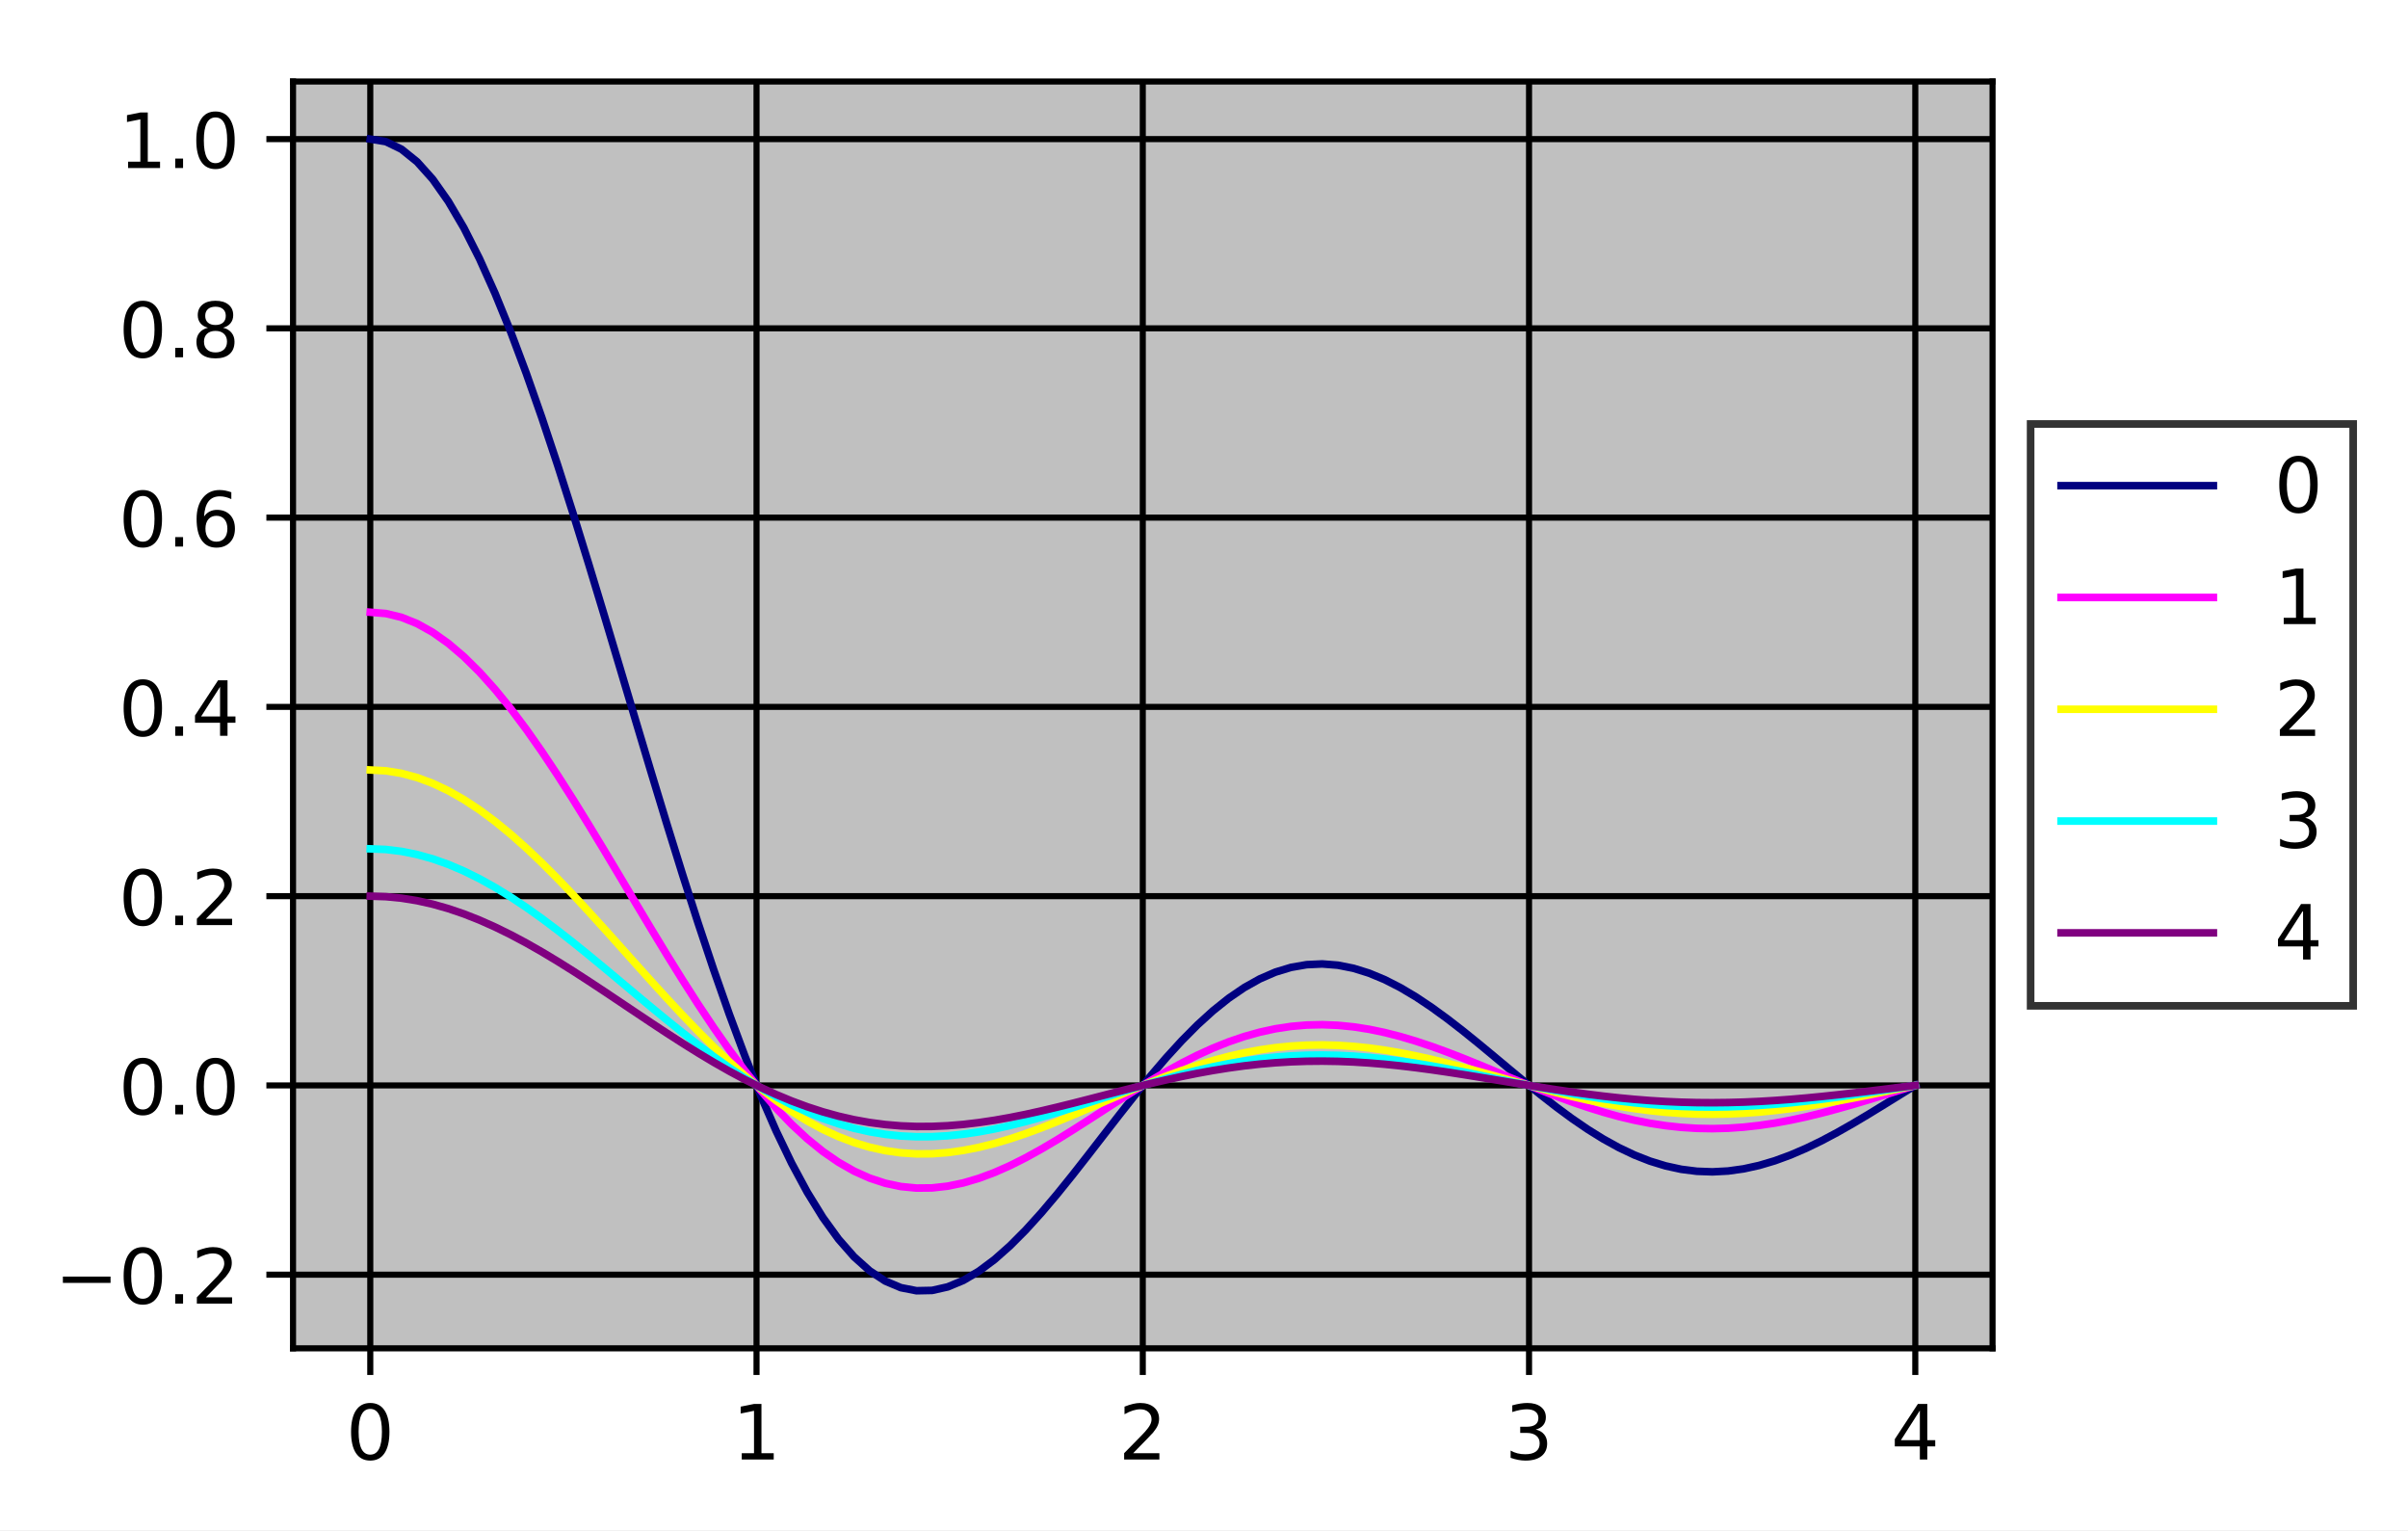
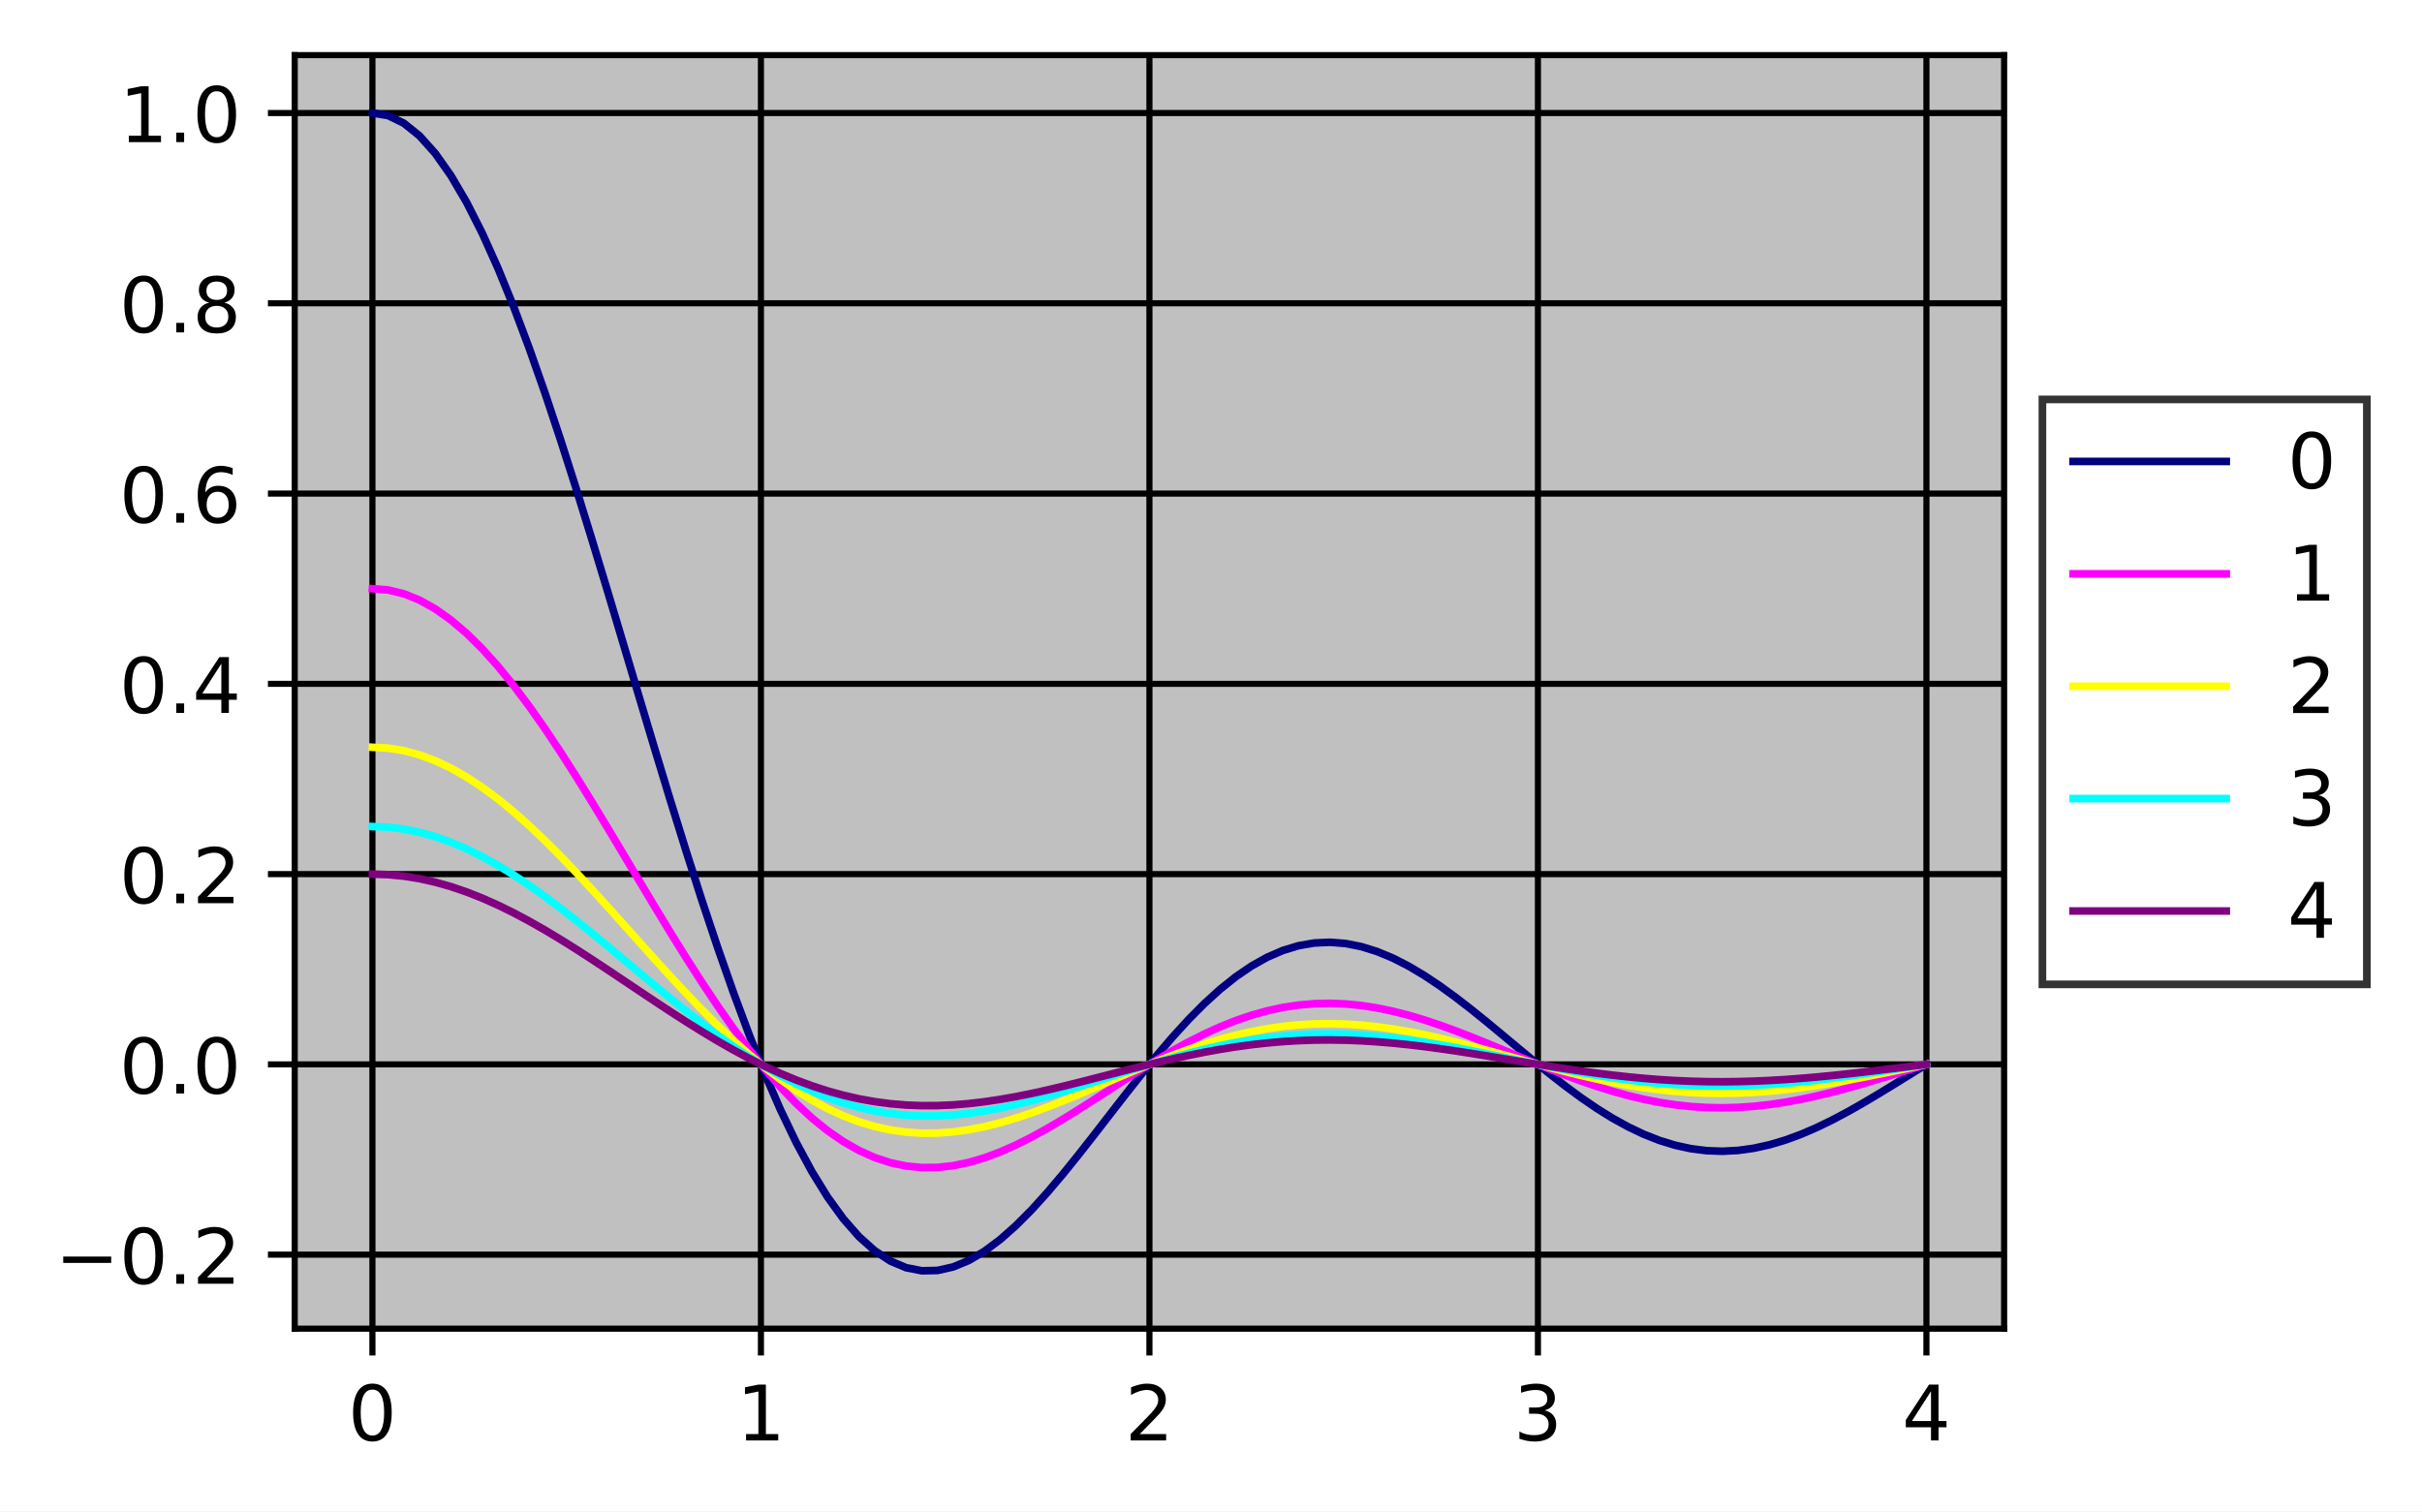
- <svg xmlns="http://www.w3.org/2000/svg" xmlns:xlink="http://www.w3.org/1999/xlink" height="200.898pt" version="1.1" viewBox="0 0 316.245 200.898" width="316.245pt">
+ <svg xmlns="http://www.w3.org/2000/svg" xmlns:xlink="http://www.w3.org/1999/xlink" height="197.398pt" version="1.1" viewBox="0 0 316.245 197.398" width="316.245pt">
  <defs>
    <style type="text/css">
- *{stroke-linecap:butt;stroke-linejoin:round;}
+ *{stroke-linecap:butt;stroke-linejoin:round;white-space:pre;}
  </style>
  </defs>
  <g id="figure_1">
    <g id="patch_1">
-       <path d="M 0 200.898  L 316.245 200.898  L 316.245 0  L 0 0  z " style="fill:#ffffff;" />
+       <path d="M 0 197.398  L 316.245 197.398  L 316.245 0  L 0 0  z " style="fill:#ffffff;" />
    </g>
    <g id="axes_1">
      <g id="patch_2">
-         <path d="M 38.483 177.02  L 261.683 177.02  L 261.683 10.7  L 38.483 10.7  z " style="fill:#c0c0c0;" />
+         <path d="M 38.483 173.52  L 261.683 173.52  L 261.683 7.2  L 38.483 7.2  z " style="fill:#c0c0c0;" />
      </g>
      <g id="matplotlib.axis_1">
        <g id="xtick_1">
          <g id="line2d_1">
-             <path clip-path="url(#p904622901c)" d="M 48.628 177.02  L 48.628 10.7  " style="fill:none;stroke:#000000;stroke-linecap:square;stroke-width:0.8;" />
+             <path clip-path="url(#pf56cf58791)" d="M 48.628 173.52  L 48.628 7.2  " style="fill:none;stroke:#000000;stroke-linecap:square;stroke-width:0.8;" />
          </g>
          <g id="line2d_2">
            <defs>
-               <path d="M 0 0  L 0 3.5  " id="m7b0f133950" style="stroke:#000000;stroke-width:0.8;" />
-             </defs>
-             <g>
-               <use style="stroke:#000000;stroke-width:0.8;" x="48.628" xlink:href="#m7b0f133950" y="177.02" />
+               <path d="M 0 0  L 0 3.5  " id="m01acabe950" style="stroke:#000000;stroke-width:0.8;" />
+             </defs>
+             <g>
+               <use style="stroke:#000000;stroke-width:0.8;" x="48.628" xlink:href="#m01acabe950" y="173.52" />
            </g>
          </g>
          <g id="text_1">
            <defs>
              <path d="M 31.781 66.406  Q 24.172 66.406 20.328 58.906  Q 16.5 51.422 16.5 36.375  Q 16.5 21.391 20.328 13.891  Q 24.172 6.391 31.781 6.391  Q 39.453 6.391 43.281 13.891  Q 47.125 21.391 47.125 36.375  Q 47.125 51.422 43.281 58.906  Q 39.453 66.406 31.781 66.406  z M 31.781 74.219  Q 44.047 74.219 50.516 64.516  Q 56.984 54.828 56.984 36.375  Q 56.984 17.969 50.516 8.266  Q 44.047 -1.422 31.781 -1.422  Q 19.531 -1.422 13.062 8.266  Q 6.594 17.969 6.594 36.375  Q 6.594 54.828 13.062 64.516  Q 19.531 74.219 31.781 74.219  z " id="DejaVuSans-48" />
            </defs>
-             <g transform="translate(45.44702 191.6184)scale(0.1 -0.1)">
+             <g transform="translate(45.44702 188.1184)scale(0.1 -0.1)">
              <use xlink:href="#DejaVuSans-48" />
            </g>
          </g>
        </g>
        <g id="xtick_2">
          <g id="line2d_3">
-             <path clip-path="url(#p904622901c)" d="M 99.356 177.02  L 99.356 10.7  " style="fill:none;stroke:#000000;stroke-linecap:square;stroke-width:0.8;" />
+             <path clip-path="url(#pf56cf58791)" d="M 99.356 173.52  L 99.356 7.2  " style="fill:none;stroke:#000000;stroke-linecap:square;stroke-width:0.8;" />
          </g>
          <g id="line2d_4">
            <g>
-               <use style="stroke:#000000;stroke-width:0.8;" x="99.356" xlink:href="#m7b0f133950" y="177.02" />
+               <use style="stroke:#000000;stroke-width:0.8;" x="99.356" xlink:href="#m01acabe950" y="173.52" />
            </g>
          </g>
          <g id="text_2">
            <defs>
              <path d="M 12.406 8.297  L 28.516 8.297  L 28.516 63.922  L 10.984 60.406  L 10.984 69.391  L 28.422 72.906  L 38.281 72.906  L 38.281 8.297  L 54.391 8.297  L 54.391 0  L 12.406 0  z " id="DejaVuSans-49" />
            </defs>
-             <g transform="translate(96.17429 191.6184)scale(0.1 -0.1)">
+             <g transform="translate(96.17429 188.1184)scale(0.1 -0.1)">
              <use xlink:href="#DejaVuSans-49" />
            </g>
          </g>
        </g>
        <g id="xtick_3">
          <g id="line2d_5">
-             <path clip-path="url(#p904622901c)" d="M 150.083 177.02  L 150.083 10.7  " style="fill:none;stroke:#000000;stroke-linecap:square;stroke-width:0.8;" />
+             <path clip-path="url(#pf56cf58791)" d="M 150.083 173.52  L 150.083 7.2  " style="fill:none;stroke:#000000;stroke-linecap:square;stroke-width:0.8;" />
          </g>
          <g id="line2d_6">
            <g>
-               <use style="stroke:#000000;stroke-width:0.8;" x="150.083" xlink:href="#m7b0f133950" y="177.02" />
+               <use style="stroke:#000000;stroke-width:0.8;" x="150.083" xlink:href="#m01acabe950" y="173.52" />
            </g>
          </g>
          <g id="text_3">
            <defs>
              <path d="M 19.188 8.297  L 53.609 8.297  L 53.609 0  L 7.328 0  L 7.328 8.297  Q 12.938 14.109 22.625 23.891  Q 32.328 33.688 34.812 36.531  Q 39.547 41.844 41.422 45.531  Q 43.312 49.219 43.312 52.781  Q 43.312 58.594 39.234 62.25  Q 35.156 65.922 28.609 65.922  Q 23.969 65.922 18.812 64.312  Q 13.672 62.703 7.812 59.422  L 7.812 69.391  Q 13.766 71.781 18.938 73  Q 24.125 74.219 28.422 74.219  Q 39.75 74.219 46.484 68.547  Q 53.219 62.891 53.219 53.422  Q 53.219 48.922 51.531 44.891  Q 49.859 40.875 45.406 35.406  Q 44.188 33.984 37.641 27.219  Q 31.109 20.453 19.188 8.297  z " id="DejaVuSans-50" />
            </defs>
-             <g transform="translate(146.9016 191.6184)scale(0.1 -0.1)">
+             <g transform="translate(146.9016 188.1184)scale(0.1 -0.1)">
              <use xlink:href="#DejaVuSans-50" />
            </g>
          </g>
        </g>
        <g id="xtick_4">
          <g id="line2d_7">
-             <path clip-path="url(#p904622901c)" d="M 200.81 177.02  L 200.81 10.7  " style="fill:none;stroke:#000000;stroke-linecap:square;stroke-width:0.8;" />
+             <path clip-path="url(#pf56cf58791)" d="M 200.81 173.52  L 200.81 7.2  " style="fill:none;stroke:#000000;stroke-linecap:square;stroke-width:0.8;" />
          </g>
          <g id="line2d_8">
            <g>
-               <use style="stroke:#000000;stroke-width:0.8;" x="200.81" xlink:href="#m7b0f133950" y="177.02" />
+               <use style="stroke:#000000;stroke-width:0.8;" x="200.81" xlink:href="#m01acabe950" y="173.52" />
            </g>
          </g>
          <g id="text_4">
            <defs>
              <path d="M 40.578 39.312  Q 47.656 37.797 51.625 33  Q 55.609 28.219 55.609 21.188  Q 55.609 10.406 48.188 4.484  Q 40.766 -1.422 27.094 -1.422  Q 22.516 -1.422 17.656 -0.516  Q 12.797 0.391 7.625 2.203  L 7.625 11.719  Q 11.719 9.328 16.594 8.109  Q 21.484 6.891 26.812 6.891  Q 36.078 6.891 40.938 10.547  Q 45.797 14.203 45.797 21.188  Q 45.797 27.641 41.281 31.266  Q 36.766 34.906 28.719 34.906  L 20.219 34.906  L 20.219 43.016  L 29.109 43.016  Q 36.375 43.016 40.234 45.922  Q 44.094 48.828 44.094 54.297  Q 44.094 59.906 40.109 62.906  Q 36.141 65.922 28.719 65.922  Q 24.656 65.922 20.016 65.031  Q 15.375 64.156 9.812 62.312  L 9.812 71.094  Q 15.438 72.656 20.344 73.438  Q 25.25 74.219 29.594 74.219  Q 40.828 74.219 47.359 69.109  Q 53.906 64.016 53.906 55.328  Q 53.906 49.266 50.438 45.094  Q 46.969 40.922 40.578 39.312  z " id="DejaVuSans-51" />
            </defs>
-             <g transform="translate(197.6288 191.6184)scale(0.1 -0.1)">
+             <g transform="translate(197.6288 188.1184)scale(0.1 -0.1)">
              <use xlink:href="#DejaVuSans-51" />
            </g>
          </g>
        </g>
        <g id="xtick_5">
          <g id="line2d_9">
-             <path clip-path="url(#p904622901c)" d="M 251.537 177.02  L 251.537 10.7  " style="fill:none;stroke:#000000;stroke-linecap:square;stroke-width:0.8;" />
+             <path clip-path="url(#pf56cf58791)" d="M 251.537 173.52  L 251.537 7.2  " style="fill:none;stroke:#000000;stroke-linecap:square;stroke-width:0.8;" />
          </g>
          <g id="line2d_10">
            <g>
-               <use style="stroke:#000000;stroke-width:0.8;" x="251.537" xlink:href="#m7b0f133950" y="177.02" />
+               <use style="stroke:#000000;stroke-width:0.8;" x="251.537" xlink:href="#m01acabe950" y="173.52" />
            </g>
          </g>
          <g id="text_5">
            <defs>
              <path d="M 37.797 64.312  L 12.891 25.391  L 37.797 25.391  z M 35.203 72.906  L 47.609 72.906  L 47.609 25.391  L 58.016 25.391  L 58.016 17.188  L 47.609 17.188  L 47.609 0  L 37.797 0  L 37.797 17.188  L 4.891 17.188  L 4.891 26.703  z " id="DejaVuSans-52" />
            </defs>
-             <g transform="translate(248.3561 191.6184)scale(0.1 -0.1)">
+             <g transform="translate(248.3561 188.1184)scale(0.1 -0.1)">
              <use xlink:href="#DejaVuSans-52" />
            </g>
          </g>
        </g>
      </g>
      <g id="matplotlib.axis_2">
        <g id="ytick_1">
          <g id="line2d_11">
-             <path clip-path="url(#p904622901c)" d="M 38.483 167.354  L 261.683 167.354  " style="fill:none;stroke:#000000;stroke-linecap:square;stroke-width:0.8;" />
+             <path clip-path="url(#pf56cf58791)" d="M 38.483 163.854  L 261.683 163.854  " style="fill:none;stroke:#000000;stroke-linecap:square;stroke-width:0.8;" />
          </g>
          <g id="line2d_12">
            <defs>
-               <path d="M 0 0  L -3.5 0  " id="m9a9d2dd47e" style="stroke:#000000;stroke-width:0.8;" />
-             </defs>
-             <g>
-               <use style="stroke:#000000;stroke-width:0.8;" x="38.483" xlink:href="#m9a9d2dd47e" y="167.354" />
+               <path d="M 0 0  L -3.5 0  " id="ma2d913e596" style="stroke:#000000;stroke-width:0.8;" />
+             </defs>
+             <g>
+               <use style="stroke:#000000;stroke-width:0.8;" x="38.483" xlink:href="#ma2d913e596" y="163.854" />
            </g>
          </g>
          <g id="text_6">
            <defs>
              <path d="M 10.594 35.5  L 73.188 35.5  L 73.188 27.203  L 10.594 27.203  z " id="DejaVuSans-8722" />
              <path d="M 10.688 12.406  L 21 12.406  L 21 0  L 10.688 0  z " id="DejaVuSans-46" />
            </defs>
-             <g transform="translate(7.2 171.153)scale(0.1 -0.1)">
+             <g transform="translate(7.2 167.653)scale(0.1 -0.1)">
              <use xlink:href="#DejaVuSans-8722" />
              <use x="83.789" xlink:href="#DejaVuSans-48" />
              <use x="147.412" xlink:href="#DejaVuSans-46" />
              <use x="179.199" xlink:href="#DejaVuSans-50" />
            </g>
          </g>
        </g>
        <g id="ytick_2">
          <g id="line2d_13">
-             <path clip-path="url(#p904622901c)" d="M 38.483 142.505  L 261.683 142.505  " style="fill:none;stroke:#000000;stroke-linecap:square;stroke-width:0.8;" />
+             <path clip-path="url(#pf56cf58791)" d="M 38.483 139.005  L 261.683 139.005  " style="fill:none;stroke:#000000;stroke-linecap:square;stroke-width:0.8;" />
          </g>
          <g id="line2d_14">
            <g>
-               <use style="stroke:#000000;stroke-width:0.8;" x="38.483" xlink:href="#m9a9d2dd47e" y="142.505" />
+               <use style="stroke:#000000;stroke-width:0.8;" x="38.483" xlink:href="#ma2d913e596" y="139.005" />
            </g>
          </g>
          <g id="text_7">
-             <g transform="translate(15.57969 146.3041)scale(0.1 -0.1)">
+             <g transform="translate(15.57969 142.8041)scale(0.1 -0.1)">
              <use xlink:href="#DejaVuSans-48" />
              <use x="63.623" xlink:href="#DejaVuSans-46" />
              <use x="95.41" xlink:href="#DejaVuSans-48" />
            </g>
          </g>
        </g>
        <g id="ytick_3">
          <g id="line2d_15">
-             <path clip-path="url(#p904622901c)" d="M 38.483 117.656  L 261.683 117.656  " style="fill:none;stroke:#000000;stroke-linecap:square;stroke-width:0.8;" />
+             <path clip-path="url(#pf56cf58791)" d="M 38.483 114.156  L 261.683 114.156  " style="fill:none;stroke:#000000;stroke-linecap:square;stroke-width:0.8;" />
          </g>
          <g id="line2d_16">
            <g>
-               <use style="stroke:#000000;stroke-width:0.8;" x="38.483" xlink:href="#m9a9d2dd47e" y="117.656" />
+               <use style="stroke:#000000;stroke-width:0.8;" x="38.483" xlink:href="#ma2d913e596" y="114.156" />
            </g>
          </g>
          <g id="text_8">
-             <g transform="translate(15.57969 121.4551)scale(0.1 -0.1)">
+             <g transform="translate(15.57969 117.9551)scale(0.1 -0.1)">
              <use xlink:href="#DejaVuSans-48" />
              <use x="63.623" xlink:href="#DejaVuSans-46" />
              <use x="95.41" xlink:href="#DejaVuSans-50" />
            </g>
          </g>
        </g>
        <g id="ytick_4">
          <g id="line2d_17">
-             <path clip-path="url(#p904622901c)" d="M 38.483 92.807  L 261.683 92.807  " style="fill:none;stroke:#000000;stroke-linecap:square;stroke-width:0.8;" />
+             <path clip-path="url(#pf56cf58791)" d="M 38.483 89.307  L 261.683 89.307  " style="fill:none;stroke:#000000;stroke-linecap:square;stroke-width:0.8;" />
          </g>
          <g id="line2d_18">
            <g>
-               <use style="stroke:#000000;stroke-width:0.8;" x="38.483" xlink:href="#m9a9d2dd47e" y="92.807" />
+               <use style="stroke:#000000;stroke-width:0.8;" x="38.483" xlink:href="#ma2d913e596" y="89.307" />
            </g>
          </g>
          <g id="text_9">
-             <g transform="translate(15.57969 96.60613)scale(0.1 -0.1)">
+             <g transform="translate(15.57969 93.10613)scale(0.1 -0.1)">
              <use xlink:href="#DejaVuSans-48" />
              <use x="63.623" xlink:href="#DejaVuSans-46" />
              <use x="95.41" xlink:href="#DejaVuSans-52" />
            </g>
          </g>
        </g>
        <g id="ytick_5">
          <g id="line2d_19">
-             <path clip-path="url(#p904622901c)" d="M 38.483 67.958  L 261.683 67.958  " style="fill:none;stroke:#000000;stroke-linecap:square;stroke-width:0.8;" />
+             <path clip-path="url(#pf56cf58791)" d="M 38.483 64.458  L 261.683 64.458  " style="fill:none;stroke:#000000;stroke-linecap:square;stroke-width:0.8;" />
          </g>
          <g id="line2d_20">
            <g>
-               <use style="stroke:#000000;stroke-width:0.8;" x="38.483" xlink:href="#m9a9d2dd47e" y="67.958" />
+               <use style="stroke:#000000;stroke-width:0.8;" x="38.483" xlink:href="#ma2d913e596" y="64.458" />
            </g>
          </g>
          <g id="text_10">
            <defs>
              <path d="M 33.016 40.375  Q 26.375 40.375 22.484 35.828  Q 18.609 31.297 18.609 23.391  Q 18.609 15.531 22.484 10.953  Q 26.375 6.391 33.016 6.391  Q 39.656 6.391 43.531 10.953  Q 47.406 15.531 47.406 23.391  Q 47.406 31.297 43.531 35.828  Q 39.656 40.375 33.016 40.375  z M 52.594 71.297  L 52.594 62.312  Q 48.875 64.062 45.094 64.984  Q 41.312 65.922 37.594 65.922  Q 27.828 65.922 22.672 59.328  Q 17.531 52.734 16.797 39.406  Q 19.672 43.656 24.016 45.922  Q 28.375 48.188 33.594 48.188  Q 44.578 48.188 50.953 41.516  Q 57.328 34.859 57.328 23.391  Q 57.328 12.156 50.688 5.359  Q 44.047 -1.422 33.016 -1.422  Q 20.359 -1.422 13.672 8.266  Q 6.984 17.969 6.984 36.375  Q 6.984 53.656 15.188 63.938  Q 23.391 74.219 37.203 74.219  Q 40.922 74.219 44.703 73.484  Q 48.484 72.75 52.594 71.297  z " id="DejaVuSans-54" />
            </defs>
-             <g transform="translate(15.57969 71.75716)scale(0.1 -0.1)">
+             <g transform="translate(15.57969 68.25716)scale(0.1 -0.1)">
              <use xlink:href="#DejaVuSans-48" />
              <use x="63.623" xlink:href="#DejaVuSans-46" />
              <use x="95.41" xlink:href="#DejaVuSans-54" />
            </g>
          </g>
        </g>
        <g id="ytick_6">
          <g id="line2d_21">
-             <path clip-path="url(#p904622901c)" d="M 38.483 43.109  L 261.683 43.109  " style="fill:none;stroke:#000000;stroke-linecap:square;stroke-width:0.8;" />
+             <path clip-path="url(#pf56cf58791)" d="M 38.483 39.609  L 261.683 39.609  " style="fill:none;stroke:#000000;stroke-linecap:square;stroke-width:0.8;" />
          </g>
          <g id="line2d_22">
            <g>
-               <use style="stroke:#000000;stroke-width:0.8;" x="38.483" xlink:href="#m9a9d2dd47e" y="43.109" />
+               <use style="stroke:#000000;stroke-width:0.8;" x="38.483" xlink:href="#ma2d913e596" y="39.609" />
            </g>
          </g>
          <g id="text_11">
            <defs>
              <path d="M 31.781 34.625  Q 24.75 34.625 20.719 30.859  Q 16.703 27.094 16.703 20.516  Q 16.703 13.922 20.719 10.156  Q 24.75 6.391 31.781 6.391  Q 38.812 6.391 42.859 10.172  Q 46.922 13.969 46.922 20.516  Q 46.922 27.094 42.891 30.859  Q 38.875 34.625 31.781 34.625  z M 21.922 38.812  Q 15.578 40.375 12.031 44.719  Q 8.5 49.078 8.5 55.328  Q 8.5 64.062 14.719 69.141  Q 20.953 74.219 31.781 74.219  Q 42.672 74.219 48.875 69.141  Q 55.078 64.062 55.078 55.328  Q 55.078 49.078 51.531 44.719  Q 48 40.375 41.703 38.812  Q 48.828 37.156 52.797 32.312  Q 56.781 27.484 56.781 20.516  Q 56.781 9.906 50.312 4.234  Q 43.844 -1.422 31.781 -1.422  Q 19.734 -1.422 13.25 4.234  Q 6.781 9.906 6.781 20.516  Q 6.781 27.484 10.781 32.312  Q 14.797 37.156 21.922 38.812  z M 18.312 54.391  Q 18.312 48.734 21.844 45.562  Q 25.391 42.391 31.781 42.391  Q 38.141 42.391 41.719 45.562  Q 45.312 48.734 45.312 54.391  Q 45.312 60.062 41.719 63.234  Q 38.141 66.406 31.781 66.406  Q 25.391 66.406 21.844 63.234  Q 18.312 60.062 18.312 54.391  z " id="DejaVuSans-56" />
            </defs>
-             <g transform="translate(15.57969 46.90819)scale(0.1 -0.1)">
+             <g transform="translate(15.57969 43.40819)scale(0.1 -0.1)">
              <use xlink:href="#DejaVuSans-48" />
              <use x="63.623" xlink:href="#DejaVuSans-46" />
              <use x="95.41" xlink:href="#DejaVuSans-56" />
            </g>
          </g>
        </g>
        <g id="ytick_7">
          <g id="line2d_23">
-             <path clip-path="url(#p904622901c)" d="M 38.483 18.26  L 261.683 18.26  " style="fill:none;stroke:#000000;stroke-linecap:square;stroke-width:0.8;" />
+             <path clip-path="url(#pf56cf58791)" d="M 38.483 14.76  L 261.683 14.76  " style="fill:none;stroke:#000000;stroke-linecap:square;stroke-width:0.8;" />
          </g>
          <g id="line2d_24">
            <g>
-               <use style="stroke:#000000;stroke-width:0.8;" x="38.483" xlink:href="#m9a9d2dd47e" y="18.26" />
+               <use style="stroke:#000000;stroke-width:0.8;" x="38.483" xlink:href="#ma2d913e596" y="14.76" />
            </g>
          </g>
          <g id="text_12">
-             <g transform="translate(15.57969 22.05922)scale(0.1 -0.1)">
+             <g transform="translate(15.57969 18.55922)scale(0.1 -0.1)">
              <use xlink:href="#DejaVuSans-49" />
              <use x="63.623" xlink:href="#DejaVuSans-46" />
              <use x="95.41" xlink:href="#DejaVuSans-48" />
            </g>
          </g>
        </g>
      </g>
      <g id="line2d_25">
-         <path clip-path="url(#p904622901c)" d="M 48.628 18.26  L 50.678 18.593  L 52.727 19.59  L 54.777 21.241  L 56.827 23.53  L 58.876 26.435  L 60.926 29.927  L 62.975 33.975  L 65.025 38.539  L 67.075 43.575  L 69.124 49.037  L 71.174 54.873  L 73.223 61.029  L 75.273 67.448  L 77.322 74.071  L 79.372 80.839  L 81.422 87.691  L 83.471 94.567  L 85.521 101.408  L 87.57 108.155  L 89.62 114.752  L 91.67 121.147  L 93.719 127.288  L 95.769 133.129  L 97.818 138.628  L 99.868 143.747  L 101.918 148.453  L 103.967 152.718  L 106.017 156.521  L 108.066 159.843  L 110.116 162.674  L 112.165 165.008  L 114.215 166.846  L 116.265 168.192  L 118.314 169.058  L 120.364 169.46  L 122.413 169.418  L 124.463 168.956  L 126.513 168.105  L 128.562 166.895  L 130.612 165.364  L 132.661 163.548  L 134.711 161.489  L 136.76 159.227  L 138.81 156.804  L 140.86 154.265  L 142.909 151.65  L 144.959 149.003  L 147.008 146.364  L 149.058 143.772  L 151.108 141.263  L 153.157 138.873  L 155.207 136.631  L 157.256 134.567  L 159.306 132.705  L 161.356 131.065  L 163.405 129.665  L 165.455 128.517  L 167.504 127.629  L 169.554 127.007  L 171.603 126.651  L 173.653 126.557  L 175.703 126.719  L 177.752 127.126  L 179.802 127.764  L 181.851 128.615  L 183.901 129.661  L 185.951 130.879  L 188 132.246  L 190.05 133.736  L 192.099 135.322  L 194.149 136.978  L 196.199 138.675  L 198.248 140.386  L 200.298 142.085  L 202.347 143.745  L 204.397 145.342  L 206.446 146.853  L 208.496 148.255  L 210.546 149.531  L 212.595 150.663  L 214.645 151.638  L 216.694 152.443  L 218.744 153.071  L 220.794 153.517  L 222.843 153.776  L 224.893 153.851  L 226.942 153.743  L 228.992 153.459  L 231.041 153.007  L 233.091 152.398  L 235.141 151.645  L 237.19 150.763  L 239.24 149.768  L 241.289 148.679  L 243.339 147.514  L 245.389 146.294  L 247.438 145.039  L 249.488 143.769  L 251.537 142.505  " style="fill:none;stroke:#000080;stroke-linecap:square;" />
+         <path clip-path="url(#pf56cf58791)" d="M 48.628 14.76  L 50.678 15.093  L 52.727 16.09  L 54.777 17.741  L 56.827 20.03  L 58.876 22.935  L 60.926 26.427  L 62.975 30.475  L 65.025 35.039  L 67.075 40.075  L 69.124 45.537  L 71.174 51.373  L 73.223 57.529  L 75.273 63.948  L 77.322 70.571  L 79.372 77.339  L 81.422 84.191  L 83.471 91.067  L 85.521 97.908  L 87.57 104.655  L 89.62 111.252  L 91.67 117.647  L 93.719 123.788  L 95.769 129.629  L 97.818 135.128  L 99.868 140.247  L 101.918 144.953  L 103.967 149.218  L 106.017 153.021  L 108.066 156.343  L 110.116 159.174  L 112.165 161.508  L 114.215 163.346  L 116.265 164.692  L 118.314 165.558  L 120.364 165.96  L 122.413 165.918  L 124.463 165.456  L 126.513 164.605  L 128.562 163.395  L 130.612 161.864  L 132.661 160.048  L 134.711 157.989  L 136.76 155.727  L 138.81 153.304  L 140.86 150.765  L 142.909 148.15  L 144.959 145.503  L 147.008 142.864  L 149.058 140.272  L 151.108 137.763  L 153.157 135.373  L 155.207 133.131  L 157.256 131.067  L 159.306 129.205  L 161.356 127.565  L 163.405 126.165  L 165.455 125.017  L 167.504 124.129  L 169.554 123.507  L 171.603 123.151  L 173.653 123.057  L 175.703 123.219  L 177.752 123.626  L 179.802 124.264  L 181.851 125.115  L 183.901 126.161  L 185.951 127.379  L 188 128.746  L 190.05 130.236  L 192.099 131.822  L 194.149 133.478  L 196.199 135.175  L 198.248 136.886  L 200.298 138.585  L 202.347 140.245  L 204.397 141.842  L 206.446 143.353  L 208.496 144.755  L 210.546 146.031  L 212.595 147.163  L 214.645 148.138  L 216.694 148.943  L 218.744 149.571  L 220.794 150.017  L 222.843 150.276  L 224.893 150.351  L 226.942 150.243  L 228.992 149.959  L 231.041 149.507  L 233.091 148.898  L 235.141 148.145  L 237.19 147.263  L 239.24 146.268  L 241.289 145.179  L 243.339 144.014  L 245.389 142.794  L 247.438 141.539  L 249.488 140.269  L 251.537 139.005  " style="fill:none;stroke:#000080;stroke-linecap:square;" />
      </g>
      <g id="line2d_26">
-         <path clip-path="url(#p904622901c)" d="M 48.628 80.382  L 50.678 80.549  L 52.727 81.048  L 54.777 81.873  L 56.827 83.017  L 58.876 84.47  L 60.926 86.216  L 62.975 88.24  L 65.025 90.522  L 67.075 93.04  L 69.124 95.771  L 71.174 98.689  L 73.223 101.767  L 75.273 104.976  L 77.322 108.288  L 79.372 111.672  L 81.422 115.098  L 83.471 118.536  L 85.521 121.956  L 87.57 125.33  L 89.62 128.629  L 91.67 131.826  L 93.719 134.896  L 95.769 137.817  L 97.818 140.566  L 99.868 143.126  L 101.918 145.479  L 103.967 147.612  L 106.017 149.513  L 108.066 151.174  L 110.116 152.589  L 112.165 153.756  L 114.215 154.675  L 116.265 155.349  L 118.314 155.782  L 120.364 155.982  L 122.413 155.961  L 124.463 155.731  L 126.513 155.305  L 128.562 154.7  L 130.612 153.934  L 132.661 153.027  L 134.711 151.997  L 136.76 150.866  L 138.81 149.655  L 140.86 148.385  L 142.909 147.078  L 144.959 145.754  L 147.008 144.434  L 149.058 143.138  L 151.108 141.884  L 153.157 140.689  L 155.207 139.568  L 157.256 138.536  L 159.306 137.605  L 161.356 136.785  L 163.405 136.085  L 165.455 135.511  L 167.504 135.067  L 169.554 134.756  L 171.603 134.578  L 173.653 134.531  L 175.703 134.612  L 177.752 134.816  L 179.802 135.134  L 181.851 135.56  L 183.901 136.083  L 185.951 136.692  L 188 137.375  L 190.05 138.12  L 192.099 138.913  L 194.149 139.741  L 196.199 140.59  L 198.248 141.446  L 200.298 142.295  L 202.347 143.125  L 204.397 143.924  L 206.446 144.679  L 208.496 145.38  L 210.546 146.018  L 212.595 146.584  L 214.645 147.071  L 216.694 147.474  L 218.744 147.788  L 220.794 148.011  L 222.843 148.141  L 224.893 148.178  L 226.942 148.124  L 228.992 147.982  L 231.041 147.756  L 233.091 147.451  L 235.141 147.075  L 237.19 146.634  L 239.24 146.136  L 241.289 145.592  L 243.339 145.01  L 245.389 144.4  L 247.438 143.772  L 249.488 143.137  L 251.537 142.505  " style="fill:none;stroke:#ff00ff;stroke-linecap:square;" />
+         <path clip-path="url(#pf56cf58791)" d="M 48.628 76.882  L 50.678 77.049  L 52.727 77.548  L 54.777 78.373  L 56.827 79.517  L 58.876 80.97  L 60.926 82.716  L 62.975 84.74  L 65.025 87.022  L 67.075 89.54  L 69.124 92.271  L 71.174 95.189  L 73.223 98.267  L 75.273 101.476  L 77.322 104.788  L 79.372 108.172  L 81.422 111.598  L 83.471 115.036  L 85.521 118.456  L 87.57 121.83  L 89.62 125.129  L 91.67 128.326  L 93.719 131.396  L 95.769 134.317  L 97.818 137.066  L 99.868 139.626  L 101.918 141.979  L 103.967 144.112  L 106.017 146.013  L 108.066 147.674  L 110.116 149.089  L 112.165 150.256  L 114.215 151.175  L 116.265 151.849  L 118.314 152.282  L 120.364 152.482  L 122.413 152.461  L 124.463 152.231  L 126.513 151.805  L 128.562 151.2  L 130.612 150.434  L 132.661 149.527  L 134.711 148.497  L 136.76 147.366  L 138.81 146.155  L 140.86 144.885  L 142.909 143.578  L 144.959 142.254  L 147.008 140.934  L 149.058 139.638  L 151.108 138.384  L 153.157 137.189  L 155.207 136.068  L 157.256 135.036  L 159.306 134.105  L 161.356 133.285  L 163.405 132.585  L 165.455 132.011  L 167.504 131.567  L 169.554 131.256  L 171.603 131.078  L 173.653 131.031  L 175.703 131.112  L 177.752 131.316  L 179.802 131.634  L 181.851 132.06  L 183.901 132.583  L 185.951 133.192  L 188 133.875  L 190.05 134.62  L 192.099 135.413  L 194.149 136.241  L 196.199 137.09  L 198.248 137.946  L 200.298 138.795  L 202.347 139.625  L 204.397 140.424  L 206.446 141.179  L 208.496 141.88  L 210.546 142.518  L 212.595 143.084  L 214.645 143.571  L 216.694 143.974  L 218.744 144.288  L 220.794 144.511  L 222.843 144.641  L 224.893 144.678  L 226.942 144.624  L 228.992 144.482  L 231.041 144.256  L 233.091 143.951  L 235.141 143.575  L 237.19 143.134  L 239.24 142.636  L 241.289 142.092  L 243.339 141.51  L 245.389 140.9  L 247.438 140.272  L 249.488 139.637  L 251.537 139.005  " style="fill:none;stroke:#ff00ff;stroke-linecap:square;" />
      </g>
      <g id="line2d_27">
-         <path clip-path="url(#p904622901c)" d="M 48.628 101.09  L 50.678 101.201  L 52.727 101.533  L 54.777 102.084  L 56.827 102.847  L 58.876 103.815  L 60.926 104.979  L 62.975 106.328  L 65.025 107.849  L 67.075 109.528  L 69.124 111.349  L 71.174 113.294  L 73.223 115.346  L 75.273 117.486  L 77.322 119.694  L 79.372 121.95  L 81.422 124.234  L 83.471 126.526  L 85.521 128.806  L 87.57 131.055  L 89.62 133.254  L 91.67 135.385  L 93.719 137.432  L 95.769 139.38  L 97.818 141.213  L 99.868 142.919  L 101.918 144.488  L 103.967 145.909  L 106.017 147.177  L 108.066 148.284  L 110.116 149.228  L 112.165 150.006  L 114.215 150.618  L 116.265 151.067  L 118.314 151.356  L 120.364 151.49  L 122.413 151.476  L 124.463 151.322  L 126.513 151.038  L 128.562 150.635  L 130.612 150.125  L 132.661 149.519  L 134.711 148.833  L 136.76 148.079  L 138.81 147.271  L 140.86 146.425  L 142.909 145.553  L 144.959 144.671  L 147.008 143.791  L 149.058 142.927  L 151.108 142.091  L 153.157 141.294  L 155.207 140.547  L 157.256 139.859  L 159.306 139.238  L 161.356 138.692  L 163.405 138.225  L 165.455 137.842  L 167.504 137.546  L 169.554 137.339  L 171.603 137.22  L 173.653 137.189  L 175.703 137.243  L 177.752 137.379  L 179.802 137.591  L 181.851 137.875  L 183.901 138.224  L 185.951 138.63  L 188 139.085  L 190.05 139.582  L 192.099 140.111  L 194.149 140.662  L 196.199 141.228  L 198.248 141.799  L 200.298 142.365  L 202.347 142.918  L 204.397 143.451  L 206.446 143.954  L 208.496 144.422  L 210.546 144.847  L 212.595 145.224  L 214.645 145.549  L 216.694 145.818  L 218.744 146.027  L 220.794 146.175  L 222.843 146.262  L 224.893 146.287  L 226.942 146.251  L 228.992 146.156  L 231.041 146.006  L 233.091 145.803  L 235.141 145.551  L 237.19 145.257  L 239.24 144.926  L 241.289 144.563  L 243.339 144.175  L 245.389 143.768  L 247.438 143.35  L 249.488 142.926  L 251.537 142.505  " style="fill:none;stroke:#ffff00;stroke-linecap:square;" />
+         <path clip-path="url(#pf56cf58791)" d="M 48.628 97.59  L 50.678 97.701  L 52.727 98.033  L 54.777 98.584  L 56.827 99.347  L 58.876 100.315  L 60.926 101.479  L 62.975 102.828  L 65.025 104.349  L 67.075 106.028  L 69.124 107.849  L 71.174 109.794  L 73.223 111.846  L 75.273 113.986  L 77.322 116.194  L 79.372 118.45  L 81.422 120.734  L 83.471 123.026  L 85.521 125.306  L 87.57 127.555  L 89.62 129.754  L 91.67 131.885  L 93.719 133.932  L 95.769 135.88  L 97.818 137.713  L 99.868 139.419  L 101.918 140.988  L 103.967 142.409  L 106.017 143.677  L 108.066 144.784  L 110.116 145.728  L 112.165 146.506  L 114.215 147.118  L 116.265 147.567  L 118.314 147.856  L 120.364 147.99  L 122.413 147.976  L 124.463 147.822  L 126.513 147.538  L 128.562 147.135  L 130.612 146.625  L 132.661 146.019  L 134.711 145.333  L 136.76 144.579  L 138.81 143.771  L 140.86 142.925  L 142.909 142.053  L 144.959 141.171  L 147.008 140.291  L 149.058 139.427  L 151.108 138.591  L 153.157 137.794  L 155.207 137.047  L 157.256 136.359  L 159.306 135.738  L 161.356 135.192  L 163.405 134.725  L 165.455 134.342  L 167.504 134.046  L 169.554 133.839  L 171.603 133.72  L 173.653 133.689  L 175.703 133.743  L 177.752 133.879  L 179.802 134.091  L 181.851 134.375  L 183.901 134.724  L 185.951 135.13  L 188 135.585  L 190.05 136.082  L 192.099 136.611  L 194.149 137.162  L 196.199 137.728  L 198.248 138.299  L 200.298 138.865  L 202.347 139.418  L 204.397 139.951  L 206.446 140.454  L 208.496 140.922  L 210.546 141.347  L 212.595 141.724  L 214.645 142.049  L 216.694 142.318  L 218.744 142.527  L 220.794 142.675  L 222.843 142.762  L 224.893 142.787  L 226.942 142.751  L 228.992 142.656  L 231.041 142.506  L 233.091 142.303  L 235.141 142.051  L 237.19 141.757  L 239.24 141.426  L 241.289 141.063  L 243.339 140.675  L 245.389 140.268  L 247.438 139.85  L 249.488 139.426  L 251.537 139.005  " style="fill:none;stroke:#ffff00;stroke-linecap:square;" />
      </g>
      <g id="line2d_28">
-         <path clip-path="url(#p904622901c)" d="M 48.628 111.444  L 50.678 111.527  L 52.727 111.776  L 54.777 112.189  L 56.827 112.761  L 58.876 113.487  L 60.926 114.361  L 62.975 115.372  L 65.025 116.513  L 67.075 117.772  L 69.124 119.138  L 71.174 120.597  L 73.223 122.136  L 75.273 123.741  L 77.322 125.396  L 79.372 127.088  L 81.422 128.801  L 83.471 130.52  L 85.521 132.231  L 87.57 133.917  L 89.62 135.567  L 91.67 137.165  L 93.719 138.701  L 95.769 140.161  L 97.818 141.536  L 99.868 142.815  L 101.918 143.992  L 103.967 145.058  L 106.017 146.009  L 108.066 146.839  L 110.116 147.547  L 112.165 148.131  L 114.215 148.59  L 116.265 148.927  L 118.314 149.143  L 120.364 149.244  L 122.413 149.233  L 124.463 149.118  L 126.513 148.905  L 128.562 148.602  L 130.612 148.22  L 132.661 147.766  L 134.711 147.251  L 136.76 146.685  L 138.81 146.08  L 140.86 145.445  L 142.909 144.791  L 144.959 144.129  L 147.008 143.47  L 149.058 142.822  L 151.108 142.194  L 153.157 141.597  L 155.207 141.036  L 157.256 140.52  L 159.306 140.055  L 161.356 139.645  L 163.405 139.295  L 165.455 139.008  L 167.504 138.786  L 169.554 138.63  L 171.603 138.541  L 173.653 138.518  L 175.703 138.558  L 177.752 138.66  L 179.802 138.82  L 181.851 139.032  L 183.901 139.294  L 185.951 139.598  L 188 139.94  L 190.05 140.313  L 192.099 140.709  L 194.149 141.123  L 196.199 141.547  L 198.248 141.975  L 200.298 142.4  L 202.347 142.815  L 204.397 143.214  L 206.446 143.592  L 208.496 143.942  L 210.546 144.261  L 212.595 144.544  L 214.645 144.788  L 216.694 144.989  L 218.744 145.146  L 220.794 145.258  L 222.843 145.323  L 224.893 145.341  L 226.942 145.314  L 228.992 145.243  L 231.041 145.13  L 233.091 144.978  L 235.141 144.79  L 237.19 144.569  L 239.24 144.321  L 241.289 144.048  L 243.339 143.757  L 245.389 143.452  L 247.438 143.138  L 249.488 142.821  L 251.537 142.505  " style="fill:none;stroke:#00ffff;stroke-linecap:square;" />
+         <path clip-path="url(#pf56cf58791)" d="M 48.628 107.944  L 50.678 108.027  L 52.727 108.276  L 54.777 108.689  L 56.827 109.261  L 58.876 109.987  L 60.926 110.861  L 62.975 111.872  L 65.025 113.013  L 67.075 114.272  L 69.124 115.638  L 71.174 117.097  L 73.223 118.636  L 75.273 120.241  L 77.322 121.896  L 79.372 123.588  L 81.422 125.301  L 83.471 127.02  L 85.521 128.731  L 87.57 130.417  L 89.62 132.067  L 91.67 133.665  L 93.719 135.201  L 95.769 136.661  L 97.818 138.036  L 99.868 139.315  L 101.918 140.492  L 103.967 141.558  L 106.017 142.509  L 108.066 143.339  L 110.116 144.047  L 112.165 144.631  L 114.215 145.09  L 116.265 145.427  L 118.314 145.643  L 120.364 145.744  L 122.413 145.733  L 124.463 145.618  L 126.513 145.405  L 128.562 145.102  L 130.612 144.72  L 132.661 144.266  L 134.711 143.751  L 136.76 143.185  L 138.81 142.58  L 140.86 141.945  L 142.909 141.291  L 144.959 140.629  L 147.008 139.97  L 149.058 139.322  L 151.108 138.694  L 153.157 138.097  L 155.207 137.536  L 157.256 137.02  L 159.306 136.555  L 161.356 136.145  L 163.405 135.795  L 165.455 135.508  L 167.504 135.286  L 169.554 135.13  L 171.603 135.041  L 173.653 135.018  L 175.703 135.058  L 177.752 135.16  L 179.802 135.32  L 181.851 135.532  L 183.901 135.794  L 185.951 136.098  L 188 136.44  L 190.05 136.813  L 192.099 137.209  L 194.149 137.623  L 196.199 138.047  L 198.248 138.475  L 200.298 138.9  L 202.347 139.315  L 204.397 139.714  L 206.446 140.092  L 208.496 140.442  L 210.546 140.761  L 212.595 141.044  L 214.645 141.288  L 216.694 141.489  L 218.744 141.646  L 220.794 141.758  L 222.843 141.823  L 224.893 141.841  L 226.942 141.814  L 228.992 141.743  L 231.041 141.63  L 233.091 141.478  L 235.141 141.29  L 237.19 141.069  L 239.24 140.821  L 241.289 140.548  L 243.339 140.257  L 245.389 139.952  L 247.438 139.638  L 249.488 139.321  L 251.537 139.005  " style="fill:none;stroke:#00ffff;stroke-linecap:square;" />
      </g>
      <g id="line2d_29">
-         <path clip-path="url(#p904622901c)" d="M 48.628 117.656  L 50.678 117.723  L 52.727 117.922  L 54.777 118.252  L 56.827 118.71  L 58.876 119.291  L 60.926 119.989  L 62.975 120.799  L 65.025 121.712  L 67.075 122.719  L 69.124 123.811  L 71.174 124.978  L 73.223 126.21  L 75.273 127.493  L 77.322 128.818  L 79.372 130.172  L 81.422 131.542  L 83.471 132.917  L 85.521 134.285  L 87.57 135.635  L 89.62 136.954  L 91.67 138.233  L 93.719 139.461  L 95.769 140.63  L 97.818 141.73  L 99.868 142.753  L 101.918 143.695  L 103.967 144.548  L 106.017 145.308  L 108.066 145.972  L 110.116 146.539  L 112.165 147.006  L 114.215 147.373  L 116.265 147.642  L 118.314 147.816  L 120.364 147.896  L 122.413 147.887  L 124.463 147.795  L 126.513 147.625  L 128.562 147.383  L 130.612 147.077  L 132.661 146.714  L 134.711 146.302  L 136.76 145.849  L 138.81 145.365  L 140.86 144.857  L 142.909 144.334  L 144.959 143.805  L 147.008 143.277  L 149.058 142.758  L 151.108 142.257  L 153.157 141.778  L 155.207 141.33  L 157.256 140.917  L 159.306 140.545  L 161.356 140.217  L 163.405 139.937  L 165.455 139.707  L 167.504 139.53  L 169.554 139.405  L 171.603 139.334  L 173.653 139.315  L 175.703 139.348  L 177.752 139.429  L 179.802 139.557  L 181.851 139.727  L 183.901 139.936  L 185.951 140.18  L 188 140.453  L 190.05 140.751  L 192.099 141.068  L 194.149 141.399  L 196.199 141.739  L 198.248 142.081  L 200.298 142.421  L 202.347 142.753  L 204.397 143.072  L 206.446 143.374  L 208.496 143.655  L 210.546 143.91  L 212.595 144.136  L 214.645 144.331  L 216.694 144.493  L 218.744 144.618  L 220.794 144.707  L 222.843 144.759  L 224.893 144.774  L 226.942 144.752  L 228.992 144.696  L 231.041 144.605  L 233.091 144.483  L 235.141 144.333  L 237.19 144.156  L 239.24 143.957  L 241.289 143.74  L 243.339 143.507  L 245.389 143.263  L 247.438 143.012  L 249.488 142.758  L 251.537 142.505  " style="fill:none;stroke:#800080;stroke-linecap:square;" />
+         <path clip-path="url(#pf56cf58791)" d="M 48.628 114.156  L 50.678 114.223  L 52.727 114.422  L 54.777 114.752  L 56.827 115.21  L 58.876 115.791  L 60.926 116.489  L 62.975 117.299  L 65.025 118.212  L 67.075 119.219  L 69.124 120.311  L 71.174 121.478  L 73.223 122.71  L 75.273 123.993  L 77.322 125.318  L 79.372 126.672  L 81.422 128.042  L 83.471 129.417  L 85.521 130.785  L 87.57 132.135  L 89.62 133.454  L 91.67 134.733  L 93.719 135.961  L 95.769 137.13  L 97.818 138.23  L 99.868 139.253  L 101.918 140.195  L 103.967 141.048  L 106.017 141.808  L 108.066 142.472  L 110.116 143.039  L 112.165 143.506  L 114.215 143.873  L 116.265 144.142  L 118.314 144.316  L 120.364 144.396  L 122.413 144.387  L 124.463 144.295  L 126.513 144.125  L 128.562 143.883  L 130.612 143.577  L 132.661 143.214  L 134.711 142.802  L 136.76 142.349  L 138.81 141.865  L 140.86 141.357  L 142.909 140.834  L 144.959 140.305  L 147.008 139.777  L 149.058 139.258  L 151.108 138.757  L 153.157 138.278  L 155.207 137.83  L 157.256 137.417  L 159.306 137.045  L 161.356 136.717  L 163.405 136.437  L 165.455 136.207  L 167.504 136.03  L 169.554 135.905  L 171.603 135.834  L 173.653 135.815  L 175.703 135.848  L 177.752 135.929  L 179.802 136.057  L 181.851 136.227  L 183.901 136.436  L 185.951 136.68  L 188 136.953  L 190.05 137.251  L 192.099 137.568  L 194.149 137.899  L 196.199 138.239  L 198.248 138.581  L 200.298 138.921  L 202.347 139.253  L 204.397 139.572  L 206.446 139.874  L 208.496 140.155  L 210.546 140.41  L 212.595 140.636  L 214.645 140.831  L 216.694 140.993  L 218.744 141.118  L 220.794 141.207  L 222.843 141.259  L 224.893 141.274  L 226.942 141.252  L 228.992 141.196  L 231.041 141.105  L 233.091 140.983  L 235.141 140.833  L 237.19 140.656  L 239.24 140.457  L 241.289 140.24  L 243.339 140.007  L 245.389 139.763  L 247.438 139.512  L 249.488 139.258  L 251.537 139.005  " style="fill:none;stroke:#800080;stroke-linecap:square;" />
      </g>
      <g id="patch_3">
-         <path d="M 38.483 177.02  L 38.483 10.7  " style="fill:none;stroke:#000000;stroke-linecap:square;stroke-linejoin:miter;stroke-width:0.8;" />
+         <path d="M 38.483 173.52  L 38.483 7.2  " style="fill:none;stroke:#000000;stroke-linecap:square;stroke-linejoin:miter;stroke-width:0.8;" />
      </g>
      <g id="patch_4">
-         <path d="M 261.683 177.02  L 261.683 10.7  " style="fill:none;stroke:#000000;stroke-linecap:square;stroke-linejoin:miter;stroke-width:0.8;" />
+         <path d="M 261.683 173.52  L 261.683 7.2  " style="fill:none;stroke:#000000;stroke-linecap:square;stroke-linejoin:miter;stroke-width:0.8;" />
      </g>
      <g id="patch_5">
-         <path d="M 38.483 177.02  L 261.683 177.02  " style="fill:none;stroke:#000000;stroke-linecap:square;stroke-linejoin:miter;stroke-width:0.8;" />
+         <path d="M 38.483 173.52  L 261.683 173.52  " style="fill:none;stroke:#000000;stroke-linecap:square;stroke-linejoin:miter;stroke-width:0.8;" />
      </g>
      <g id="patch_6">
-         <path d="M 38.483 10.7  L 261.683 10.7  " style="fill:none;stroke:#000000;stroke-linecap:square;stroke-linejoin:miter;stroke-width:0.8;" />
+         <path d="M 38.483 7.2  L 261.683 7.2  " style="fill:none;stroke:#000000;stroke-linecap:square;stroke-linejoin:miter;stroke-width:0.8;" />
      </g>
      <g id="legend_1">
        <g id="patch_7">
-           <path d="M 266.683 132.055  L 309.045 132.055  L 309.045 55.665  L 266.683 55.665  z " style="fill:#ffffff;opacity:0.8;stroke:#000000;stroke-linejoin:miter;" />
+           <path d="M 266.683 128.555  L 309.045 128.555  L 309.045 52.165  L 266.683 52.165  z " style="fill:#ffffff;opacity:0.8;stroke:#000000;stroke-linejoin:miter;" />
        </g>
        <g id="line2d_30">
-           <path d="M 270.683 63.763  L 290.683 63.763  " style="fill:none;stroke:#000080;stroke-linecap:square;" />
+           <path d="M 270.683 60.263  L 290.683 60.263  " style="fill:none;stroke:#000080;stroke-linecap:square;" />
        </g>
        <g id="line2d_31" />
        <g id="text_13">
-           <g transform="translate(298.6828 67.26313)scale(0.1 -0.1)">
+           <g transform="translate(298.6828 63.76313)scale(0.1 -0.1)">
            <use xlink:href="#DejaVuSans-48" />
          </g>
        </g>
        <g id="line2d_32">
-           <path d="M 270.683 78.441  L 290.683 78.441  " style="fill:none;stroke:#ff00ff;stroke-linecap:square;" />
+           <path d="M 270.683 74.941  L 290.683 74.941  " style="fill:none;stroke:#ff00ff;stroke-linecap:square;" />
        </g>
        <g id="line2d_33" />
        <g id="text_14">
-           <g transform="translate(298.6828 81.94125)scale(0.1 -0.1)">
+           <g transform="translate(298.6828 78.44125)scale(0.1 -0.1)">
            <use xlink:href="#DejaVuSans-49" />
          </g>
        </g>
        <g id="line2d_34">
-           <path d="M 270.683 93.119  L 290.683 93.119  " style="fill:none;stroke:#ffff00;stroke-linecap:square;" />
+           <path d="M 270.683 89.619  L 290.683 89.619  " style="fill:none;stroke:#ffff00;stroke-linecap:square;" />
        </g>
        <g id="line2d_35" />
        <g id="text_15">
-           <g transform="translate(298.6828 96.61938)scale(0.1 -0.1)">
+           <g transform="translate(298.6828 93.11938)scale(0.1 -0.1)">
            <use xlink:href="#DejaVuSans-50" />
          </g>
        </g>
        <g id="line2d_36">
-           <path d="M 270.683 107.797  L 290.683 107.797  " style="fill:none;stroke:#00ffff;stroke-linecap:square;" />
+           <path d="M 270.683 104.297  L 290.683 104.297  " style="fill:none;stroke:#00ffff;stroke-linecap:square;" />
        </g>
        <g id="line2d_37" />
        <g id="text_16">
-           <g transform="translate(298.6828 111.2975)scale(0.1 -0.1)">
+           <g transform="translate(298.6828 107.7975)scale(0.1 -0.1)">
            <use xlink:href="#DejaVuSans-51" />
          </g>
        </g>
        <g id="line2d_38">
-           <path d="M 270.683 122.476  L 290.683 122.476  " style="fill:none;stroke:#800080;stroke-linecap:square;" />
+           <path d="M 270.683 118.976  L 290.683 118.976  " style="fill:none;stroke:#800080;stroke-linecap:square;" />
        </g>
        <g id="line2d_39" />
        <g id="text_17">
-           <g transform="translate(298.6828 125.9756)scale(0.1 -0.1)">
+           <g transform="translate(298.6828 122.4756)scale(0.1 -0.1)">
            <use xlink:href="#DejaVuSans-52" />
          </g>
        </g>
      </g>
    </g>
  </g>
  <defs>
-     <clipPath id="p904622901c">
-       <rect height="166.32" width="223.2" x="38.483" y="10.7" />
+     <clipPath id="pf56cf58791">
+       <rect height="166.32" width="223.2" x="38.483" y="7.2" />
    </clipPath>
  </defs>
</svg>
